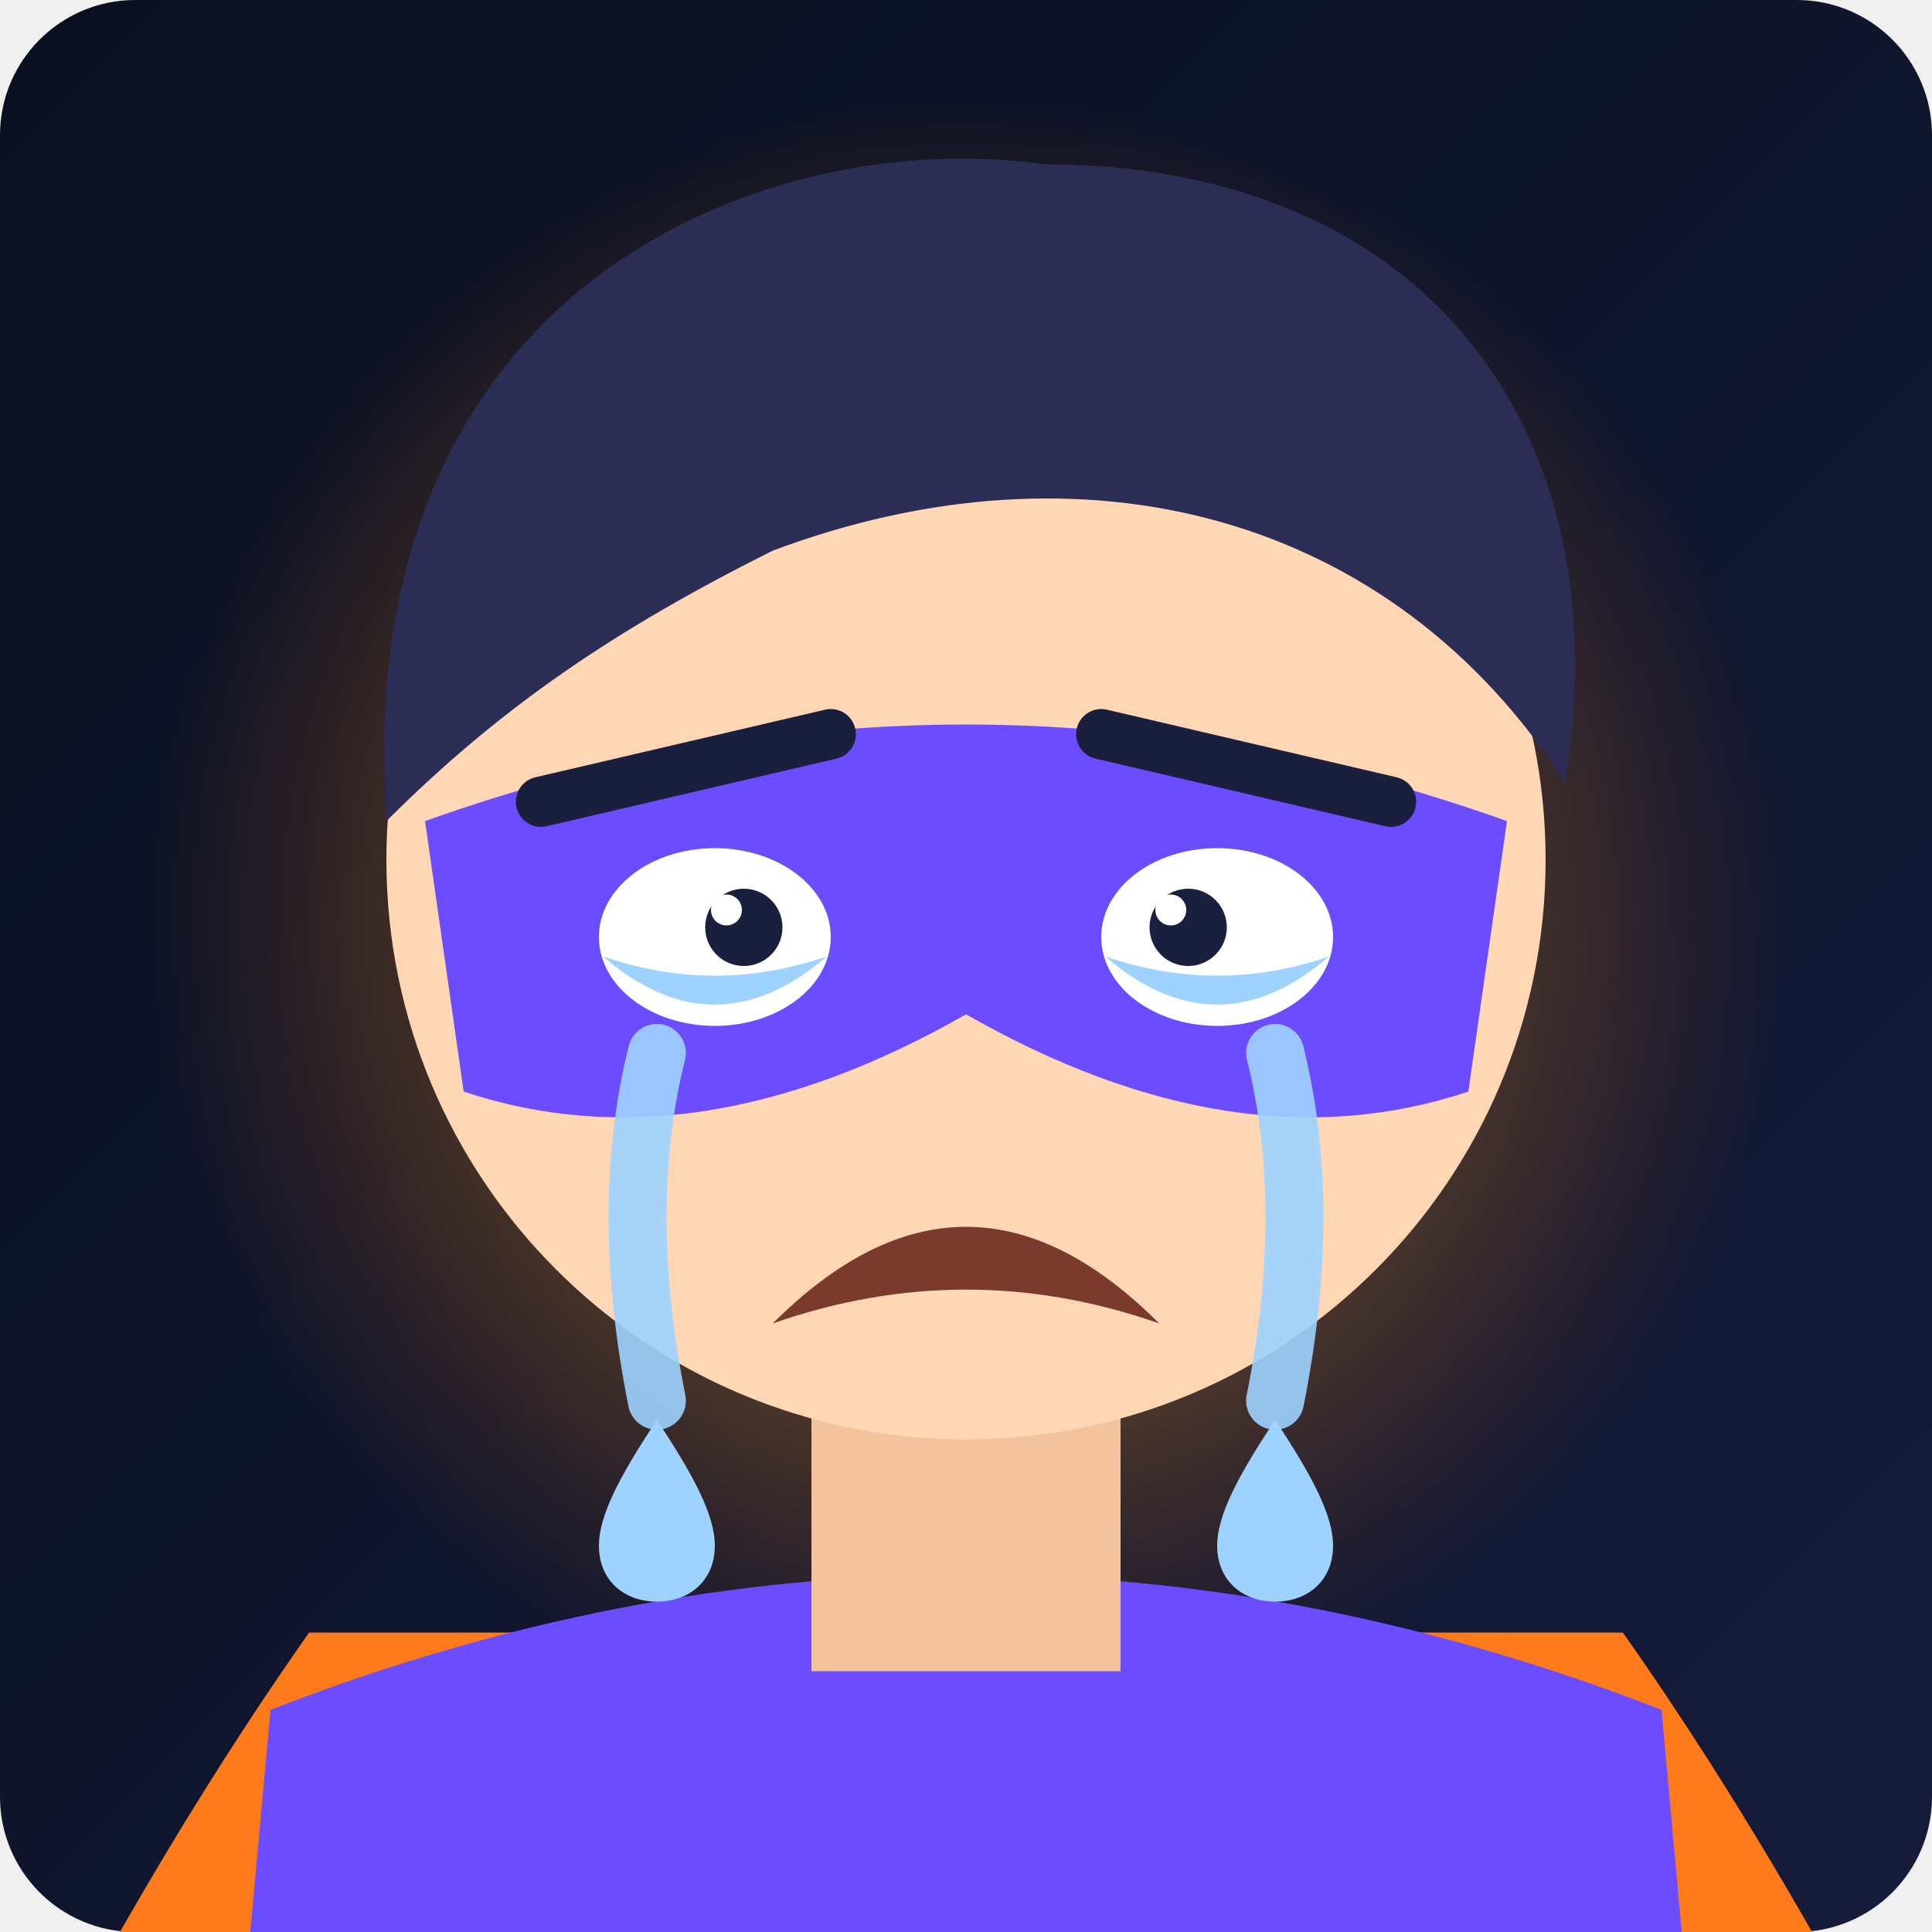
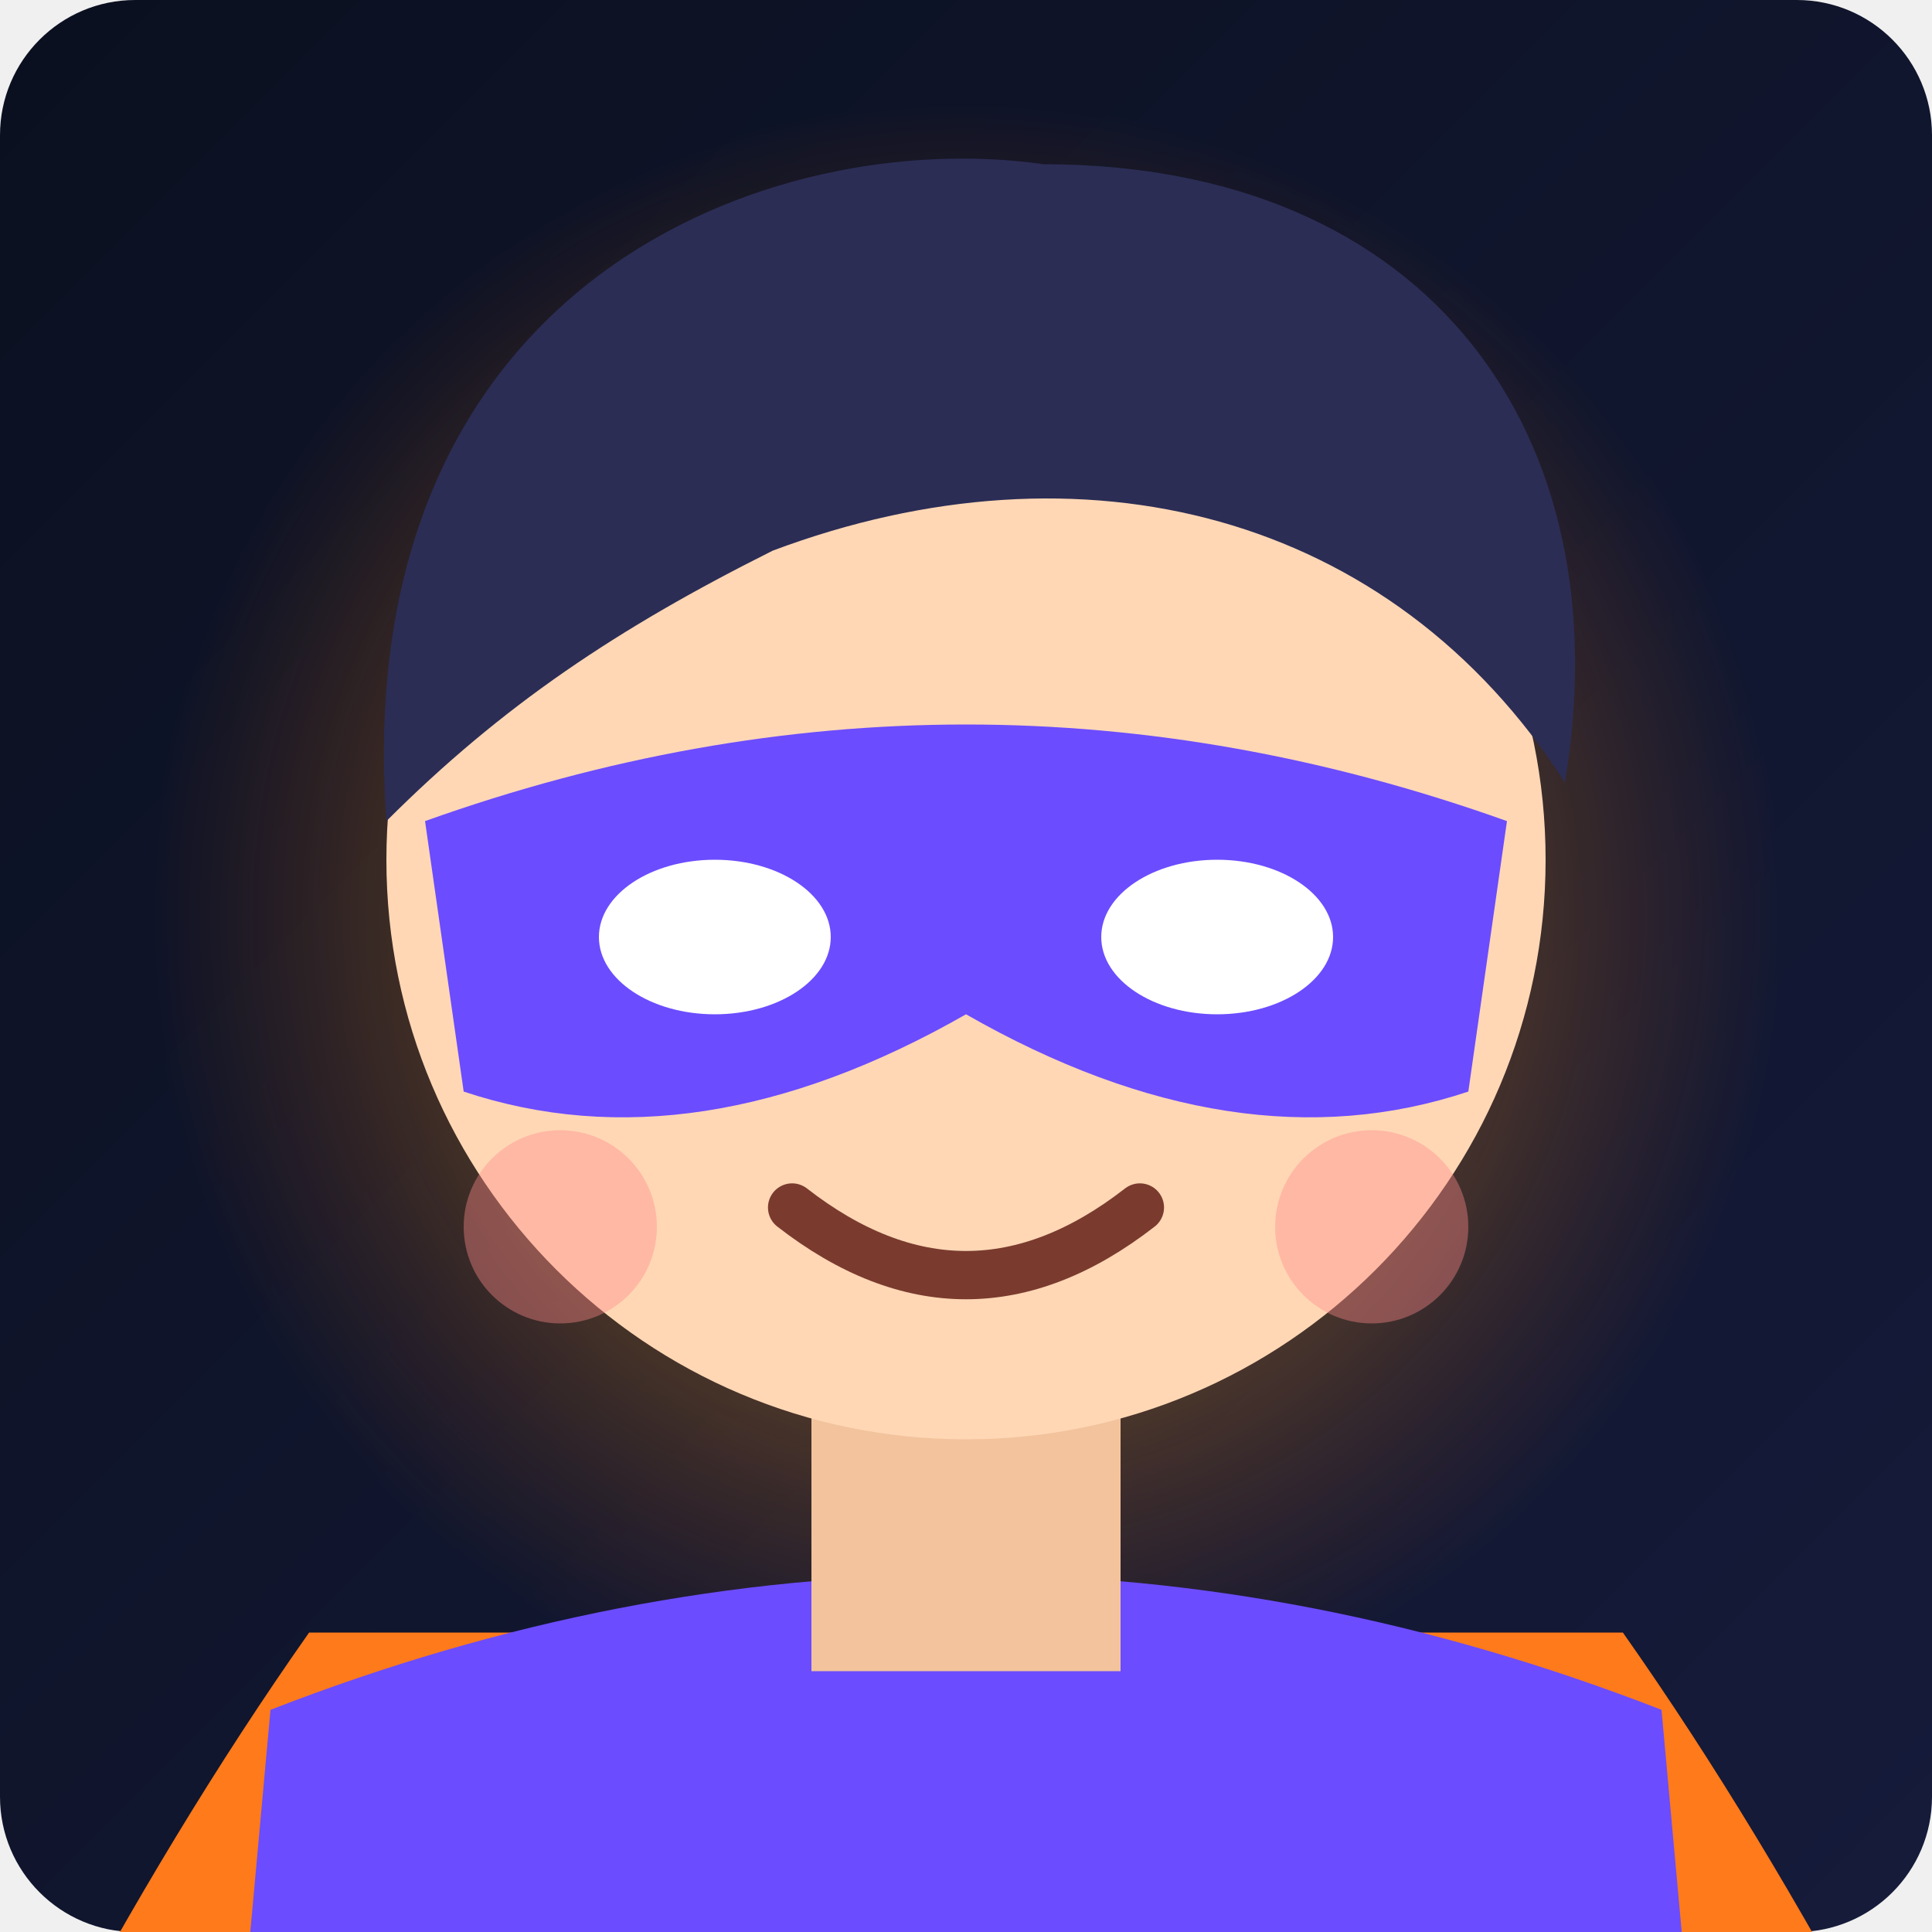
<svg xmlns="http://www.w3.org/2000/svg" viewBox="0 0 400 400" width="400" height="400" role="img" aria-labelledby="title desc">
  <style>
    .glow { transform-origin: 200px 200px; animation: glow 2.4s ease-in-out infinite; }
    .eyes { transform-origin: 600px 146px; animation: blink 4s infinite; }
    .fig { animation: bob 2.4s ease-in-out infinite; }
    .tw { transform-box: fill-box; transform-origin: center; animation: twinkle 1.8s ease-in-out infinite; }
    .tw.b { animation-delay: -0.9s; }
    @keyframes glow { 0%, 100% { transform: scale(0.94); opacity: 0.85; } 50% { transform: scale(1.06); opacity: 1; } }
    @keyframes blink { 0%, 92%, 100% { transform: scaleY(1); } 95% { transform: scaleY(0.1); } }
    @keyframes bob { 0%, 100% { transform: translateY(0); } 50% { transform: translateY(-6px); } }
    @keyframes twinkle { 0%, 100% { transform: scale(0.6); opacity: 0.5; } 50% { transform: scale(1.2); opacity: 1; } }
-     .hd { animation: sob 1.2s ease-in-out infinite; }
-     .mw { transform-origin: 600px 163px; animation: wobble 0.6s ease-in-out infinite alternate; }
-     .drop { animation: fall-tear 1.2s ease-in infinite; }
-     .drop.b { animation-delay: -0.6s; }
-     @keyframes sob { 0%, 100% { transform: translateY(0); } 30% { transform: translateY(-1.2px); } 60% { transform: translateY(0.4px); } }
-     @keyframes wobble { from { transform: scaleX(1); } to { transform: scaleX(0.85); } }
-     @keyframes fall-tear { 0% { transform: translateY(0); opacity: 1; } 100% { transform: translateY(14px); opacity: 0; } }
+     .hd { transform-origin: 600px 178px; animation: tilt 3s ease-in-out infinite; }
+     @keyframes tilt { 0%, 100% { transform: rotate(-2deg); } 50% { transform: rotate(2deg); } }
    @media (prefers-reduced-motion: reduce) { * { animation: none !important; } }
  </style>
  <defs>
    <linearGradient id="bg" x1="0" y1="0" x2="1" y2="1">
      <stop offset="0" stop-color="#0b1020" />
      <stop offset="1" stop-color="#151b3a" />
    </linearGradient>
    <radialGradient id="glow" cx="0.5" cy="0.5" r="0.5">
      <stop offset="0" stop-color="#ffe680" stop-opacity="0.7" />
      <stop offset="0.45" stop-color="#ffb020" stop-opacity="0.35" />
      <stop offset="1" stop-color="#ff6a00" stop-opacity="0" />
    </radialGradient>
  </defs>
  <rect width="400" height="400" rx="28" fill="url(#bg)" />
  <circle class="glow" cx="200" cy="190" r="170" fill="url(#glow)" />
  <g transform="translate(200 210) scale(4) translate(-600 -150)">
    <g class="cape">
      <path d="M566 182 C528 236 510 330 482 400 L718 400 C690 330 672 236 634 182 Z" fill="#ff7a1a" />
    </g>
    <path d="M564 186 Q600 172 636 186 L640 230 H560 Z" fill="#6c4cff" />
    <rect x="592" y="166" width="16" height="18" fill="#f2c39c" />
    <g class="hd">
      <circle cx="600" cy="142" r="30" fill="#ffd7b5" />
      <path d="M570 140 C568 112 590 104 604 106 C624 106 634 120 631 138 C622 124 606 120 590 126 C582 130 576 134 570 140 Z" fill="#2b2d55" />
      <path d="M572 140 Q600 130 628 140 L626 154 Q614 158 600 150 Q586 158 574 154 Z" fill="#6c4cff" />
-       <ellipse cx="587" cy="146" rx="6" ry="4.6" fill="#fff" />
-       <ellipse cx="613" cy="146" rx="6" ry="4.6" fill="#fff" />
-       <path d="M581.2 147 Q587 152 592.8 147 Q587 149 581.2 147 Z" fill="#9fd3ff" />
-       <path d="M607.2 147 Q613 152 618.8 147 Q613 149 607.2 147 Z" fill="#9fd3ff" />
-       <circle cx="588.5" cy="145.5" r="2" fill="#1a1f3d" />
-       <circle cx="611.5" cy="145.5" r="2" fill="#1a1f3d" />
-       <circle cx="587.6" cy="144.6" r="0.8" fill="#fff" />
-       <circle cx="610.6" cy="144.6" r="0.8" fill="#fff" />
-       <path d="M578 139 L593 135.5 M622 139 L607 135.5" stroke="#1a1f3d" stroke-width="2.6" stroke-linecap="round" />
-       <path d="M584 152 Q582 160 584 170 M616 152 Q618 160 616 170" fill="none" stroke="#9fd3ff" stroke-width="3" stroke-linecap="round" opacity="0.9" />
-       <path class="mw" d="M590 166 Q600 156 610 166 Q600 162.5 590 166 Z" fill="#7a3b2e" />
-       <g class="drop">
-         <path d="M584 171 C586 174 587 176 587 177.5 C587 179.3 585.7 180.4 584 180.4 C582.3 180.4 581 179.3 581 177.5 C581 176 582 174 584 171 Z" fill="#9fd3ff" />
+       <g class="eyes">
+         <ellipse cx="587" cy="146" rx="6" ry="4" fill="#fff" />
+         <ellipse cx="613" cy="146" rx="6" ry="4" fill="#fff" />
      </g>
-       <g class="drop b">
-         <path d="M616 171 C618 174 619 176 619 177.5 C619 179.3 617.7 180.4 616 180.4 C614.3 180.4 613 179.3 613 177.5 C613 176 614 174 616 171 Z" fill="#9fd3ff" />
+       <g class="">
+         <circle cx="579" cy="161" r="5" fill="#ff8a8a" opacity="0.4" />
+         <circle cx="621" cy="161" r="5" fill="#ff8a8a" opacity="0.4" />
      </g>
+       <path d="M591 160 Q600 167 609 160" fill="none" stroke="#7a3b2e" stroke-width="2.5" stroke-linecap="round" />
    </g>
  </g>
</svg>
